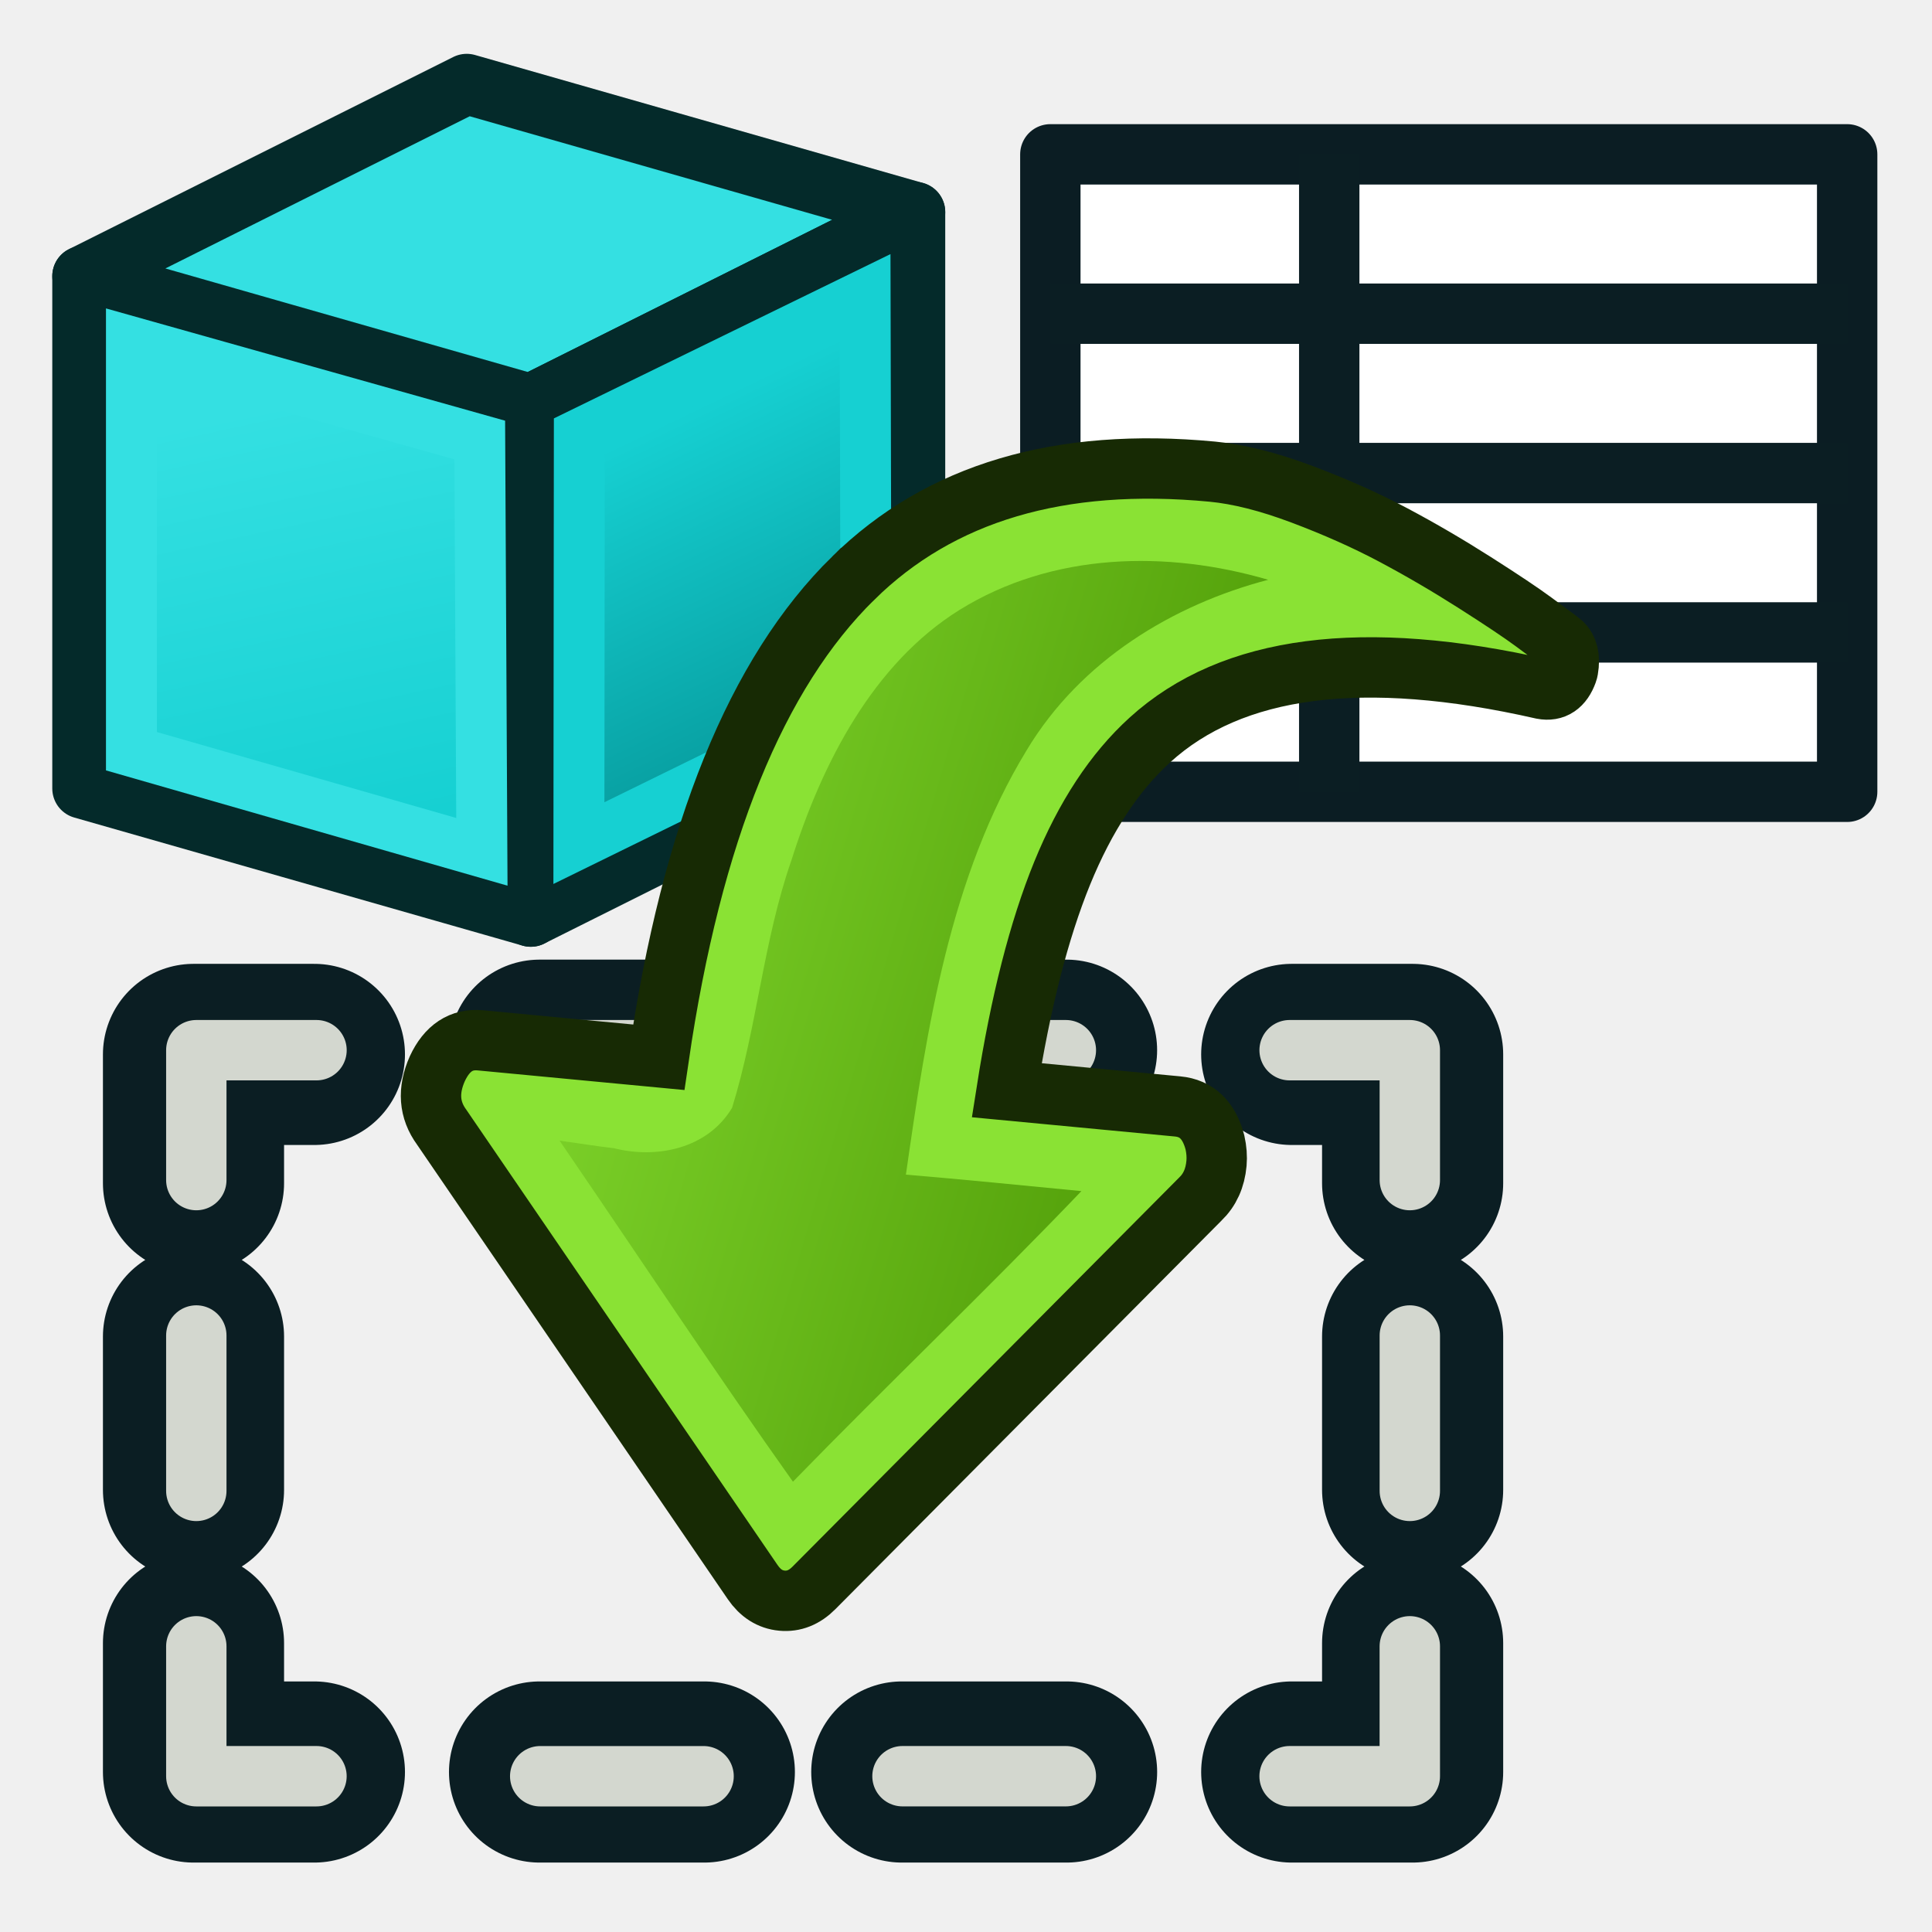
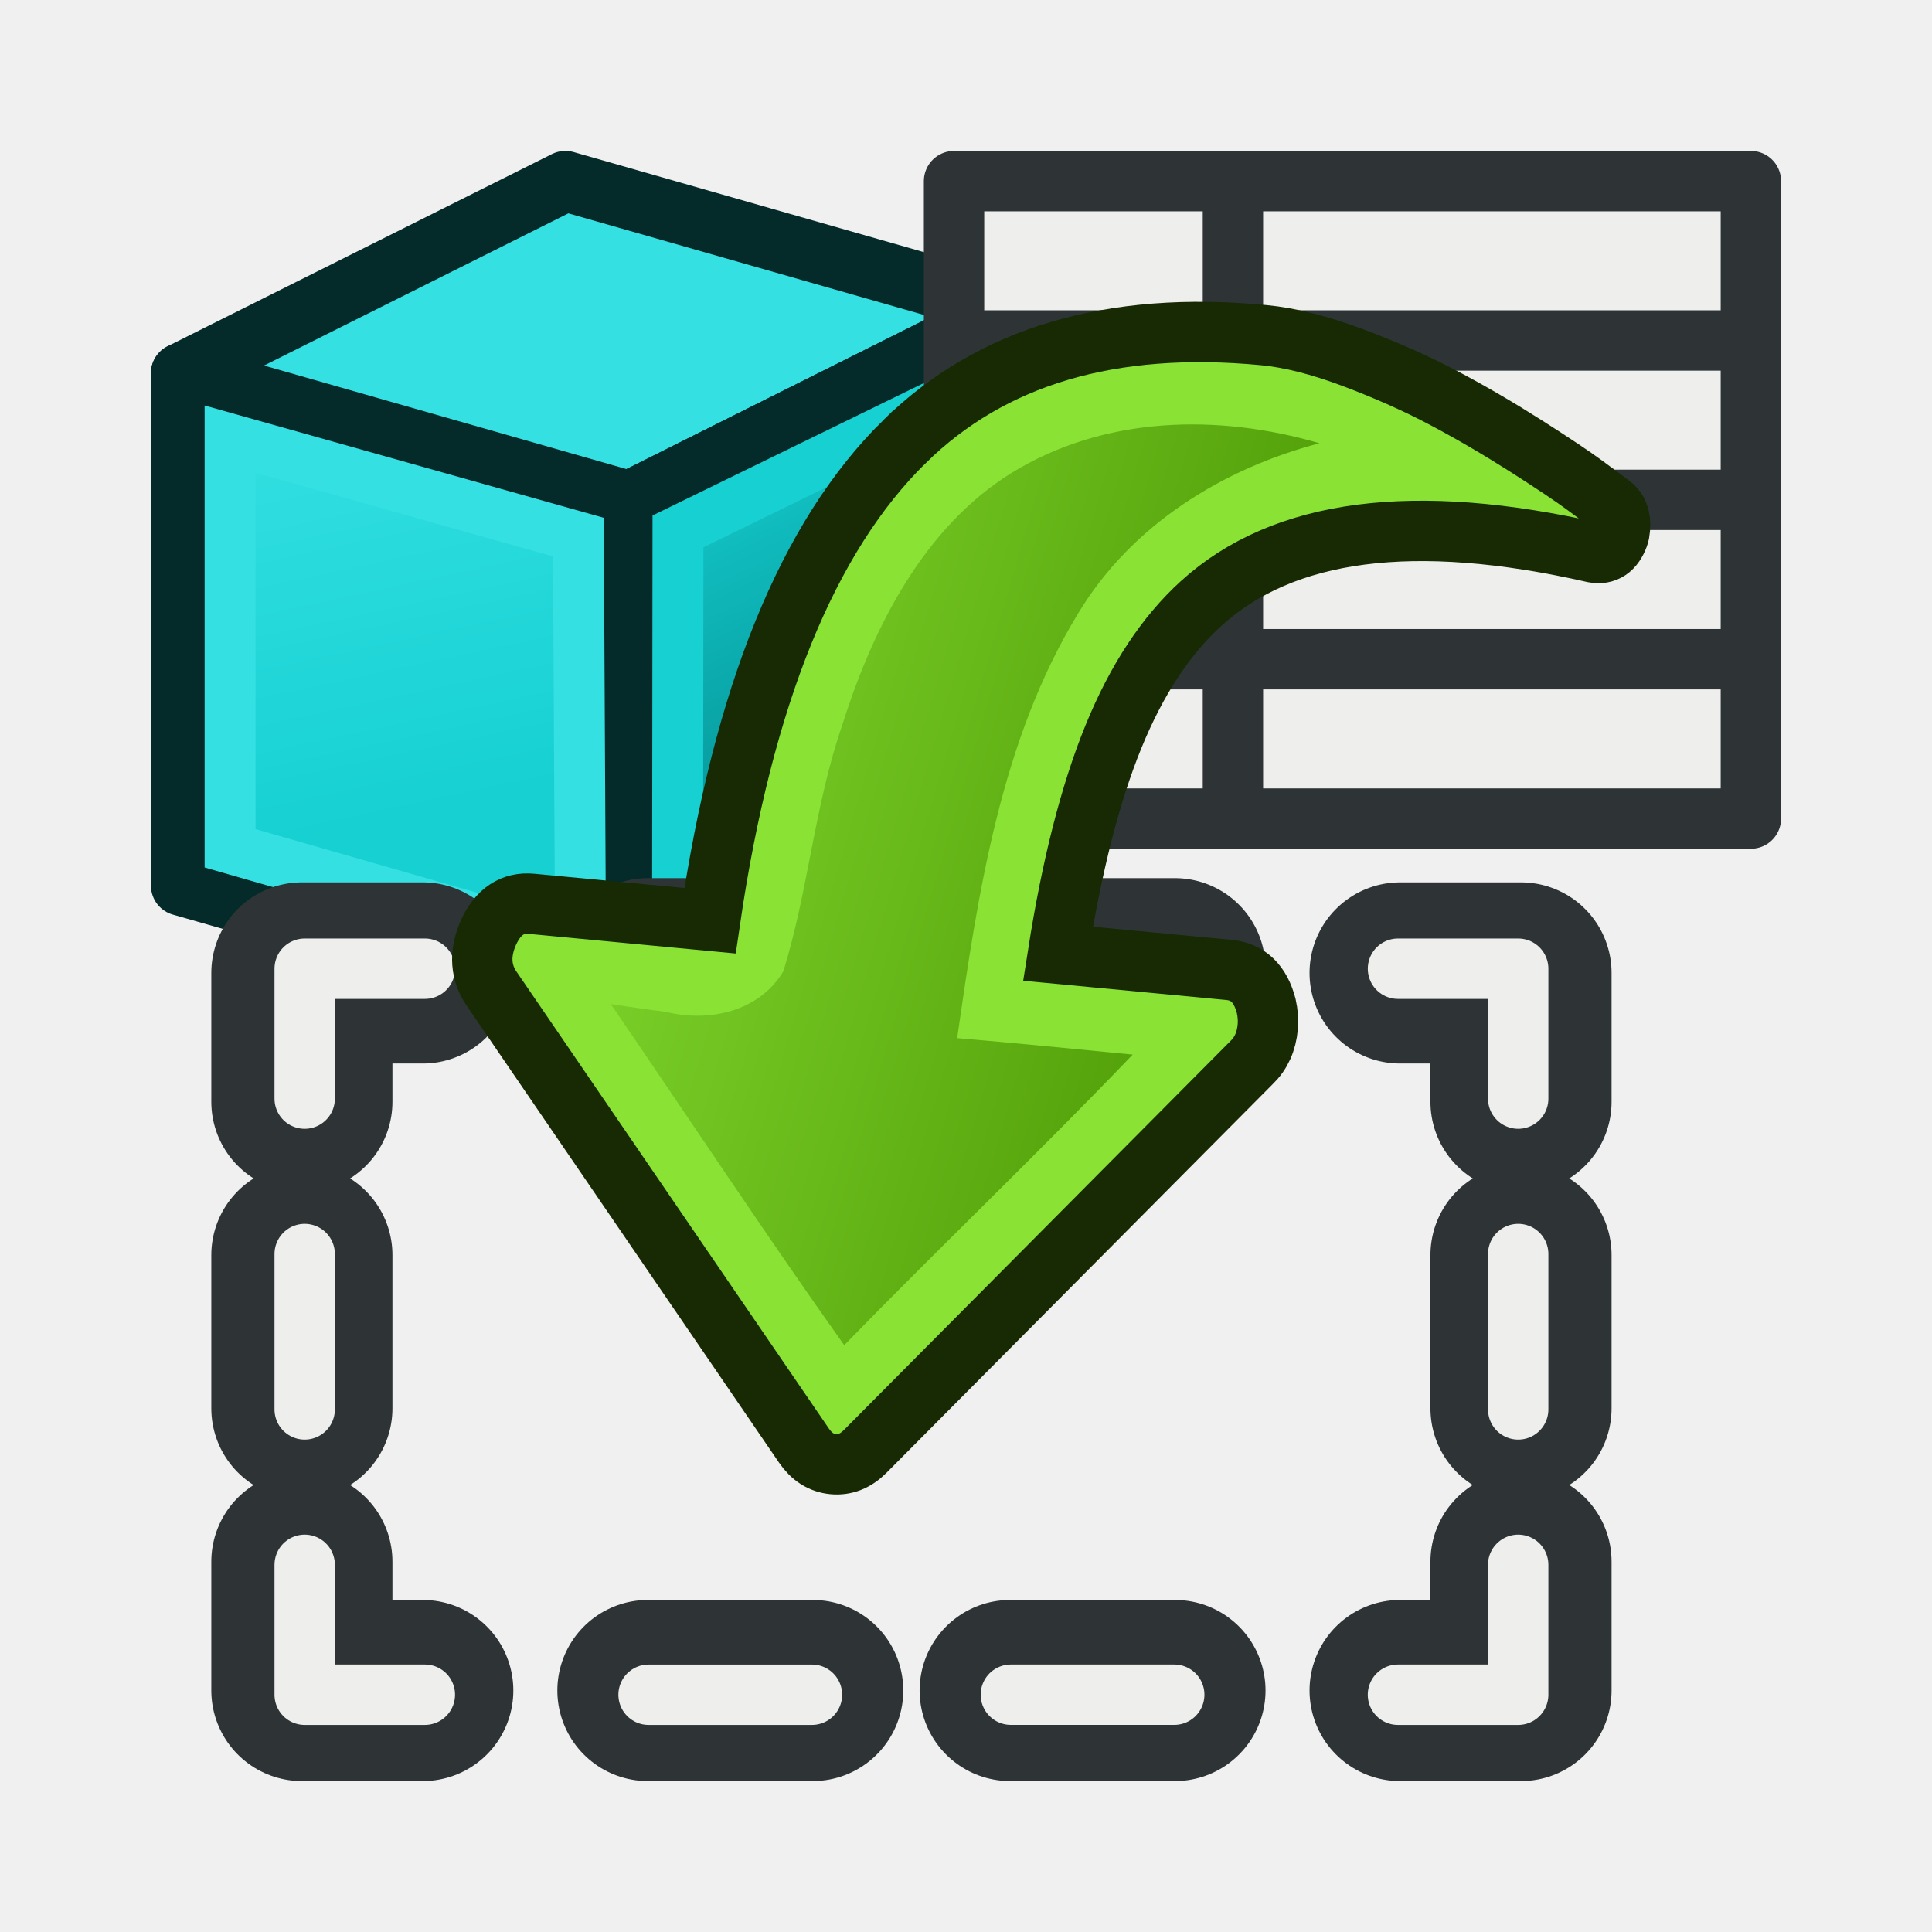
<svg xmlns="http://www.w3.org/2000/svg" xmlns:xlink="http://www.w3.org/1999/xlink" width="64" height="64" id="svg2869" version="1.1" viewBox="0 0 64 64">
  <defs id="defs2871">
    <linearGradient id="linearGradient5">
      <stop style="stop-color:#ef2929;stop-opacity:1;" offset="0" id="stop19" />
      <stop style="stop-color:#ef2929;stop-opacity:0;" offset="1" id="stop20" />
    </linearGradient>
    <linearGradient id="swatch18">
      <stop style="stop-color:#ef2929;stop-opacity:1;" offset="0" id="stop18" />
    </linearGradient>
    <linearGradient id="swatch15">
      <stop style="stop-color:#3d0000;stop-opacity:1;" offset="0" id="stop15" />
    </linearGradient>
    <linearGradient id="linearGradient5-1">
      <stop style="stop-color:#ef2929;stop-opacity:1;" offset="0" id="stop5" />
      <stop style="stop-color:#ef2929;stop-opacity:0;" offset="1" id="stop6" />
    </linearGradient>
    <linearGradient id="linearGradient3836-9">
      <stop style="stop-color:#a40000;stop-opacity:1" offset="0" id="stop3838-8" />
      <stop style="stop-color:#ef2929;stop-opacity:1" offset="1" id="stop3840-1" />
    </linearGradient>
-     <linearGradient xlink:href="#linearGradient3995" id="linearGradient4001" x1="102.225" y1="45.629" x2="99" y2="30" gradientUnits="userSpaceOnUse" gradientTransform="matrix(0.861867,0,0,0.8975534,-75.69778,-13.61726)" />
+     <linearGradient xlink:href="#linearGradient3995" id="linearGradient4001" x1="102.225" y1="45.629" x2="99" y2="30" gradientUnits="userSpaceOnUse" gradientTransform="matrix(0.861867,0,0,0.8975534,-78.96566,-16.83375)" />
    <linearGradient id="linearGradient3995">
      <stop style="stop-color:#16d0d2;stop-opacity:1" offset="0" id="stop3997" />
      <stop style="stop-color:#34e0e2;stop-opacity:1" offset="1" id="stop3999" />
    </linearGradient>
-     <linearGradient xlink:href="#linearGradient4029" id="linearGradient4027" x1="121" y1="43" x2="115" y2="30" gradientUnits="userSpaceOnUse" gradientTransform="matrix(0.861867,0,0,0.8975534,-75.69778,-13.61726)" />
+     <linearGradient xlink:href="#linearGradient4029" id="linearGradient4027" x1="121" y1="43" x2="115" y2="30" gradientUnits="userSpaceOnUse" gradientTransform="matrix(0.861867,0,0,0.8975534,-78.96566,-16.83375)" />
    <linearGradient id="linearGradient4029">
      <stop id="stop4031" offset="0" style="stop-color:#06989a;stop-opacity:1" />
      <stop id="stop4033" offset="1" style="stop-color:#16d0d2;stop-opacity:1" />
    </linearGradient>
-     <linearGradient xlink:href="#linearGradient3774" id="linearGradient4316-3" gradientUnits="userSpaceOnUse" gradientTransform="matrix(0.06183271,-0.6921585,0.5720589,0.05424512,847.5146,1510.352)" x1="288.112" y1="358.158" x2="372.525" y2="7.542" />
+     <linearGradient xlink:href="#linearGradient3774" id="linearGradient4316-3" gradientUnits="userSpaceOnUse" gradientTransform="matrix(0.06183271,-0.6921585,0.5720589,0.05424512,835.2157,1543.098)" x1="288.112" y1="358.158" x2="372.525" y2="7.542" />
    <linearGradient id="linearGradient3774">
      <stop style="stop-color:#4e9a06;stop-opacity:1" offset="0" id="stop3776" />
      <stop style="stop-color:#8ae234;stop-opacity:1" offset="1" id="stop3778" />
    </linearGradient>
  </defs>
  <g id="layer3" style="display:inline">
-     <path style="fill:url(#linearGradient4001);fill-opacity:1;stroke:#042a2a;stroke-width:2;stroke-linecap:round;stroke-linejoin:round;stroke-opacity:1;stroke-dasharray:none" d="M 2.732,26.12 V 9.148 L 17.583,13.391 v 16.972 z" id="path3185" />
-     <path style="fill:#34e0e2;stroke:#042a2a;stroke-width:2;stroke-linecap:butt;stroke-linejoin:round;stroke-opacity:1;stroke-dasharray:none" d="M 2.732,9.148 15.461,2.783 30.312,7.026 17.583,13.391 Z" id="path3973" />
-     <path style="fill:url(#linearGradient4027);fill-opacity:1;stroke:#042a2a;stroke-width:2;stroke-linecap:butt;stroke-linejoin:round;stroke-opacity:1;stroke-dasharray:none" d="M 17.583,13.391 V 30.363 L 30.312,23.998 V 7.026 Z" id="path3975" />
-     <path style="fill:none;stroke:#34e0e2;stroke-width:1.687;stroke-linecap:round;stroke-linejoin:miter;stroke-opacity:1" d="M 4.354,24.885 V 11.33 l 11.538,3.246 0.071,13.642 z" id="path3185-7" />
-     <path style="fill:none;stroke:#16d0d2;stroke-width:1.687;stroke-linecap:butt;stroke-linejoin:miter;stroke-opacity:1" d="m 19.191,14.387 -0.014,13.542 9.513,-4.666 -0.032,-13.497 z" id="path3975-4" />
-     <g transform="matrix(0.4035321,0,0,0.4035266,33.81775,2.717725)" id="layer1-7" style="fill:#ffffff;stroke:#2e3436;stroke-width:1.04">
-       <rect width="56.182" height="46.545" x="4" y="9.273" id="rect3002" style="color:#000000;display:inline;overflow:visible;visibility:visible;fill:#ffffff;fill-opacity:1;fill-rule:nonzero;stroke:#2e3436;stroke-width:4.16;marker:none;enable-background:accumulate" />
-       <rect width="65.412" height="52.329" x="2.419" y="5.935" id="rect3002-9" style="color:#000000;display:inline;overflow:visible;visibility:visible;fill:#ffffff;stroke:#0b1d23;stroke-width:4.956;stroke-linecap:butt;stroke-linejoin:round;stroke-miterlimit:4;stroke-dasharray:none;stroke-dashoffset:0;stroke-opacity:1;marker:none;enable-background:accumulate" />
-       <path d="M 2.419,19.017 H 67.831" id="path3790" style="fill:#ffffff;stroke:#0b1e23;stroke-width:4.956;stroke-linecap:butt;stroke-linejoin:miter;stroke-miterlimit:4;stroke-dasharray:none;stroke-opacity:1" />
-       <path d="M 25.313,5.935 V 58.264" id="path3792" style="fill:#ffffff;stroke:#0b1e23;stroke-width:4.956;stroke-linecap:butt;stroke-linejoin:miter;stroke-miterlimit:4;stroke-dasharray:none;stroke-opacity:1" />
-       <path d="M 2.419,32.099 H 67.831" id="path3794" style="fill:#ffffff;stroke:#0b1e23;stroke-width:4.956;stroke-linecap:butt;stroke-linejoin:miter;stroke-miterlimit:4;stroke-dasharray:none;stroke-opacity:1" />
-       <path d="M 2.419,45.182 H 67.831" id="path3796" style="fill:#ffffff;stroke:#0b1e23;stroke-width:4.956;stroke-linecap:butt;stroke-linejoin:miter;stroke-miterlimit:4;stroke-dasharray:none;stroke-opacity:1" />
+     <g id="g2" transform="translate(3.267881,3.216499)">
+       <path style="fill:url(#linearGradient4001);fill-opacity:1;stroke:#042a2a;stroke-width:2;stroke-linecap:round;stroke-linejoin:round;stroke-dasharray:none;stroke-opacity:1" d="M 2.732,26.12 V 9.148 L 17.583,13.391 v 16.972 z" id="path3185" />
+       <path style="fill:#34e0e2;stroke:#042a2a;stroke-width:2;stroke-linecap:butt;stroke-linejoin:round;stroke-dasharray:none;stroke-opacity:1" d="M 2.732,9.148 15.461,2.783 30.312,7.026 17.583,13.391 Z" id="path3973" />
+       <path style="fill:url(#linearGradient4027);fill-opacity:1;stroke:#042a2a;stroke-width:2;stroke-linecap:butt;stroke-linejoin:round;stroke-dasharray:none;stroke-opacity:1" d="M 17.583,13.391 V 30.363 L 30.312,23.998 V 7.026 Z" id="path3975" />
+       <path style="fill:none;stroke:#34e0e2;stroke-width:1.687;stroke-linecap:round;stroke-linejoin:miter;stroke-opacity:1" d="M 4.354,24.885 V 11.33 l 11.538,3.246 0.071,13.642 z" id="path3185-7" />
+       <path style="fill:none;stroke:#16d0d2;stroke-width:1.687;stroke-linecap:butt;stroke-linejoin:miter;stroke-opacity:1" d="m 19.191,14.387 -0.014,13.542 9.513,-4.666 -0.032,-13.497 z" id="path3975-4" />
    </g>
-     <path id="path6" style="fill:none;stroke:#0b1e23;stroke-width:6;stroke-linecap:round;stroke-linejoin:round;stroke-miterlimit:4;stroke-dasharray:none;stroke-dashoffset:1.8;stroke-opacity:1" d="M 23.332,34.789 H 17.873 m 17.458,0 H 29.873 M 23.332,58.7 H 17.873 M 42.79,34.929 h 4.005 v 4.268 m 0,5.078 v 5.078 m 0,5.078 V 58.7 H 42.79 m -7.458,0 H 29.873 m -19.458,0 H 6.41 v -4.268 m 0,-5.078 V 44.275 m 0,-5.078 v -4.268 h 4.005" />
-     <path id="path7" style="display:inline;fill:none;stroke:#d3d7cf;stroke-width:2;stroke-linecap:round;stroke-linejoin:round;stroke-miterlimit:4;stroke-dasharray:none;stroke-dashoffset:1.8;stroke-opacity:1" d="m 23.308,34.789 h -5.412 m 17.412,0 h -5.412 m 16.805,19.748 v 4.303 h -3.982 m -19.412,0 h -5.412 m -7.412,0 H 6.503 V 54.537 M 42.72,34.789 h 3.982 v 4.303 m 0,5.148 v 5.148 m 0,5.148 v 4.303 h -3.982 m -7.412,0 h -5.412 m -19.412,0 H 6.503 v -4.303 m 0,-5.148 v -5.148 m 0,-5.148 v -4.303 h 3.982" />
-     <g id="g848" transform="matrix(0.1381028,0,0,0.1381009,-107.2481,-146.516)" style="stroke-width:1.04">
+     <g transform="matrix(0.4035357,0,0,0.4035266,30.62775,3.605159)" id="layer1-7" style="fill:#ffffff;stroke:#2e3436;stroke-width:1.04">
+       <rect width="56.182" height="46.545" x="4" y="9.273" id="rect3002" style="color:#000000;display:inline;overflow:visible;visibility:visible;fill:#eeeeec;fill-opacity:1;fill-rule:nonzero;stroke:#2e3436;stroke-width:4.16;marker:none;enable-background:accumulate" />
+       <rect width="65.412" height="52.329" x="2.419" y="5.935" id="rect3002-9" style="color:#000000;display:inline;overflow:visible;visibility:visible;fill:#eeeeec;stroke:#2e3436;stroke-width:4.956;stroke-linecap:butt;stroke-linejoin:round;stroke-miterlimit:4;stroke-dasharray:none;stroke-dashoffset:0;stroke-opacity:1;marker:none;enable-background:accumulate" />
+       <path d="M 2.419,19.017 H 67.831" id="path3790" style="fill:#eeeeec;stroke:#2e3436;stroke-width:4.956;stroke-linecap:butt;stroke-linejoin:miter;stroke-miterlimit:4;stroke-dasharray:none;stroke-opacity:1" />
+       <path d="M 25.313,5.935 V 58.264" id="path3792" style="fill:#eeeeec;stroke:#2e3436;stroke-width:4.956;stroke-linecap:butt;stroke-linejoin:miter;stroke-miterlimit:4;stroke-dasharray:none;stroke-opacity:1" />
+       <path d="M 2.419,32.099 H 67.831" id="path3794" style="fill:#eeeeec;stroke:#2e3436;stroke-width:4.956;stroke-linecap:butt;stroke-linejoin:miter;stroke-miterlimit:4;stroke-dasharray:none;stroke-opacity:1" />
+       <path d="M 2.419,45.182 H 67.831" id="path3796" style="fill:#eeeeec;stroke:#2e3436;stroke-width:4.956;stroke-linecap:butt;stroke-linejoin:miter;stroke-miterlimit:4;stroke-dasharray:none;stroke-opacity:1" />
+     </g>
+     <g id="g1" transform="matrix(1,0,0,0.9999797,3.58999,-2.698347)" style="stroke-width:1">
+       <path id="path6" style="fill:none;stroke:#2e3436;stroke-width:6;stroke-linecap:round;stroke-linejoin:round;stroke-miterlimit:4;stroke-dasharray:none;stroke-dashoffset:1.8;stroke-opacity:1" d="M 23.332,34.789 H 17.873 m 17.458,0 H 29.873 M 23.332,58.7 H 17.873 M 42.79,34.929 h 4.005 v 4.268 m 0,5.078 v 5.078 m 0,5.078 V 58.7 H 42.79 m -7.458,0 H 29.873 m -19.458,0 H 6.41 v -4.268 m 0,-5.078 V 44.275 m 0,-5.078 v -4.268 h 4.005" />
+       <path id="path7" style="display:inline;fill:none;stroke:#eeeeec;stroke-width:2;stroke-linecap:round;stroke-linejoin:round;stroke-miterlimit:4;stroke-dasharray:none;stroke-dashoffset:1.8;stroke-opacity:1" d="m 23.308,34.789 h -5.412 m 17.412,0 h -5.412 m 16.805,19.748 v 4.303 h -3.982 m -19.412,0 h -5.412 m -7.412,0 H 6.503 V 54.537 M 42.72,34.789 h 3.982 v 4.303 m 0,5.148 v 5.148 m 0,5.148 v 4.303 h -3.982 m -7.412,0 h -5.412 m -19.412,0 H 6.503 v -4.303 m 0,-5.148 v -5.148 m 0,-5.148 v -4.303 h 3.982" />
+     </g>
+     <g id="g848" transform="matrix(0.1381028,0,0,0.1381009,-105.5496,-151.0382)" style="stroke-width:1.04">
      <path id="path4312-7" d="m 981.268,1199.59 c -23.227,22.774 -38.782,61.091 -46.668,114.95 l -42.791,-4.058 c -4.573,-0.434 -8.014,1.832 -10.325,6.794 -2.33,5.226 -1.982,9.91 1.052,14.05 l 74.584,109.105 c 1.848,2.7 4.185,4.183 7.015,4.451 2.831,0.268 5.391,-0.75 7.685,-3.057 l 92.661,-93.249 c 2.281,-2.179 3.58,-5.042 3.898,-8.6 0.141,-1.581 0.016,-3.252 -0.375,-5.017 -1.393,-5.313 -4.372,-8.19 -8.948,-8.624 l -40.995,-3.887 c 3.311,-21.075 7.742,-38.423 13.297,-52.051 5.555,-13.622 12.573,-24.281 21.058,-31.981 19.719,-17.927 51.1,-21.994 94.151,-12.198 2.809,0.529 4.794,-0.807 5.96,-4.019 0.146,-0.385 0.251,-0.972 0.321,-1.763 0.235,-2.634 -0.525,-4.565 -2.282,-5.796 l -6.18,-4.571 c -2.885,-2.131 -7.574,-5.266 -14.068,-9.403 -6.497,-4.135 -13.017,-7.947 -19.57,-11.425 -6.55,-3.478 -13.837,-6.725 -21.857,-9.745 -8.024,-3.018 -15.191,-4.828 -21.504,-5.427 -36.585,-3.469 -65.289,5.04 -86.117,25.521 z" style="opacity:1;fill:#8ae234;fill-opacity:1;stroke:#172a04;stroke-width:14.482;stroke-miterlimit:4;stroke-dasharray:none;stroke-opacity:1" />
      <path style="opacity:1;fill:url(#linearGradient4316-3);fill-opacity:1;stroke:none;stroke-width:44.788;stroke-miterlimit:4;stroke-dasharray:none;stroke-opacity:1" d="m 912.407,1336.9 c 18.11,26.493 35.813,53.316 54.376,79.448 22.856,-23.477 46.517,-46.018 69.193,-69.703 -14.029,-1.355 -28.053,-2.777 -42.098,-3.949 5.023,-35.048 10.509,-71.499 28.957,-101.788 12.976,-21.618 35.182,-34.932 57.939,-40.901 -24.263,-7.102 -51.678,-6.633 -74.036,7.228 -20.633,12.856 -32.924,36.553 -40.351,60.153 -6.707,19.223 -8.187,39.866 -14.201,59.272 -5.961,9.965 -18.305,12.259 -28.351,9.693 -4.327,-0.494 -8.691,-1.212 -13.039,-1.817 0.538,0.788 1.075,1.577 1.613,2.365 z" id="path4314-5" />
    </g>
  </g>
</svg>
